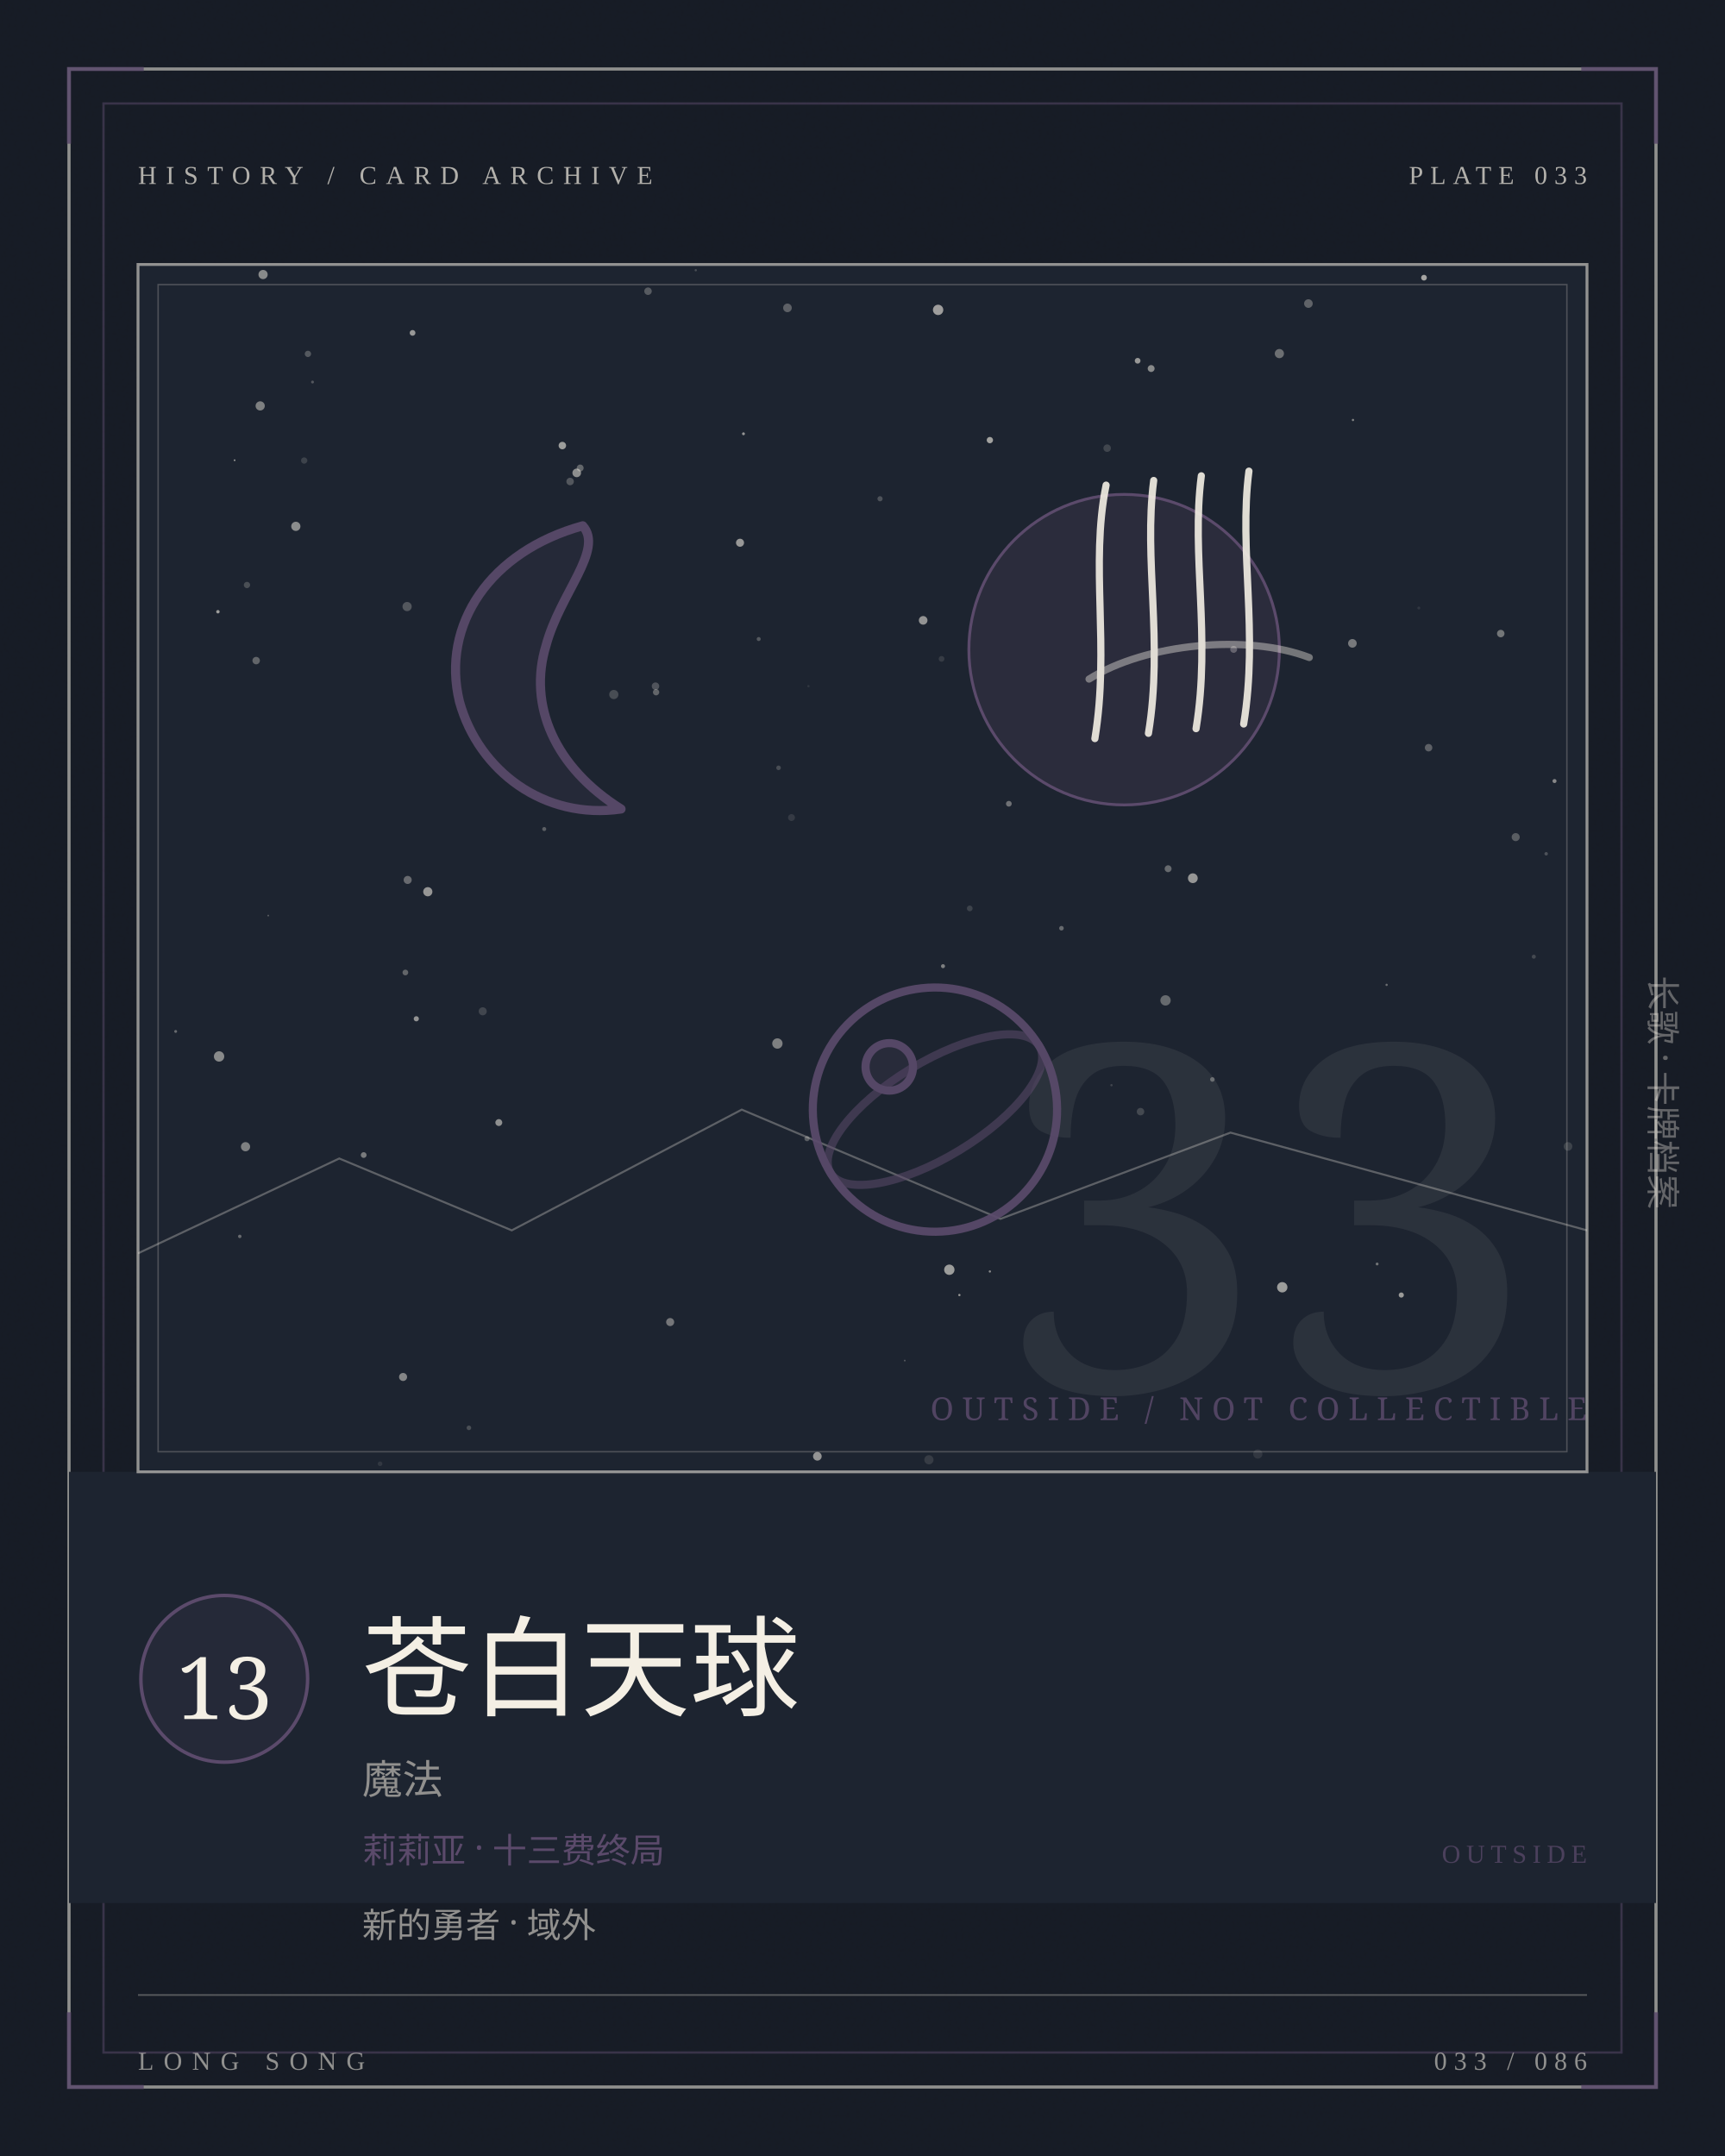
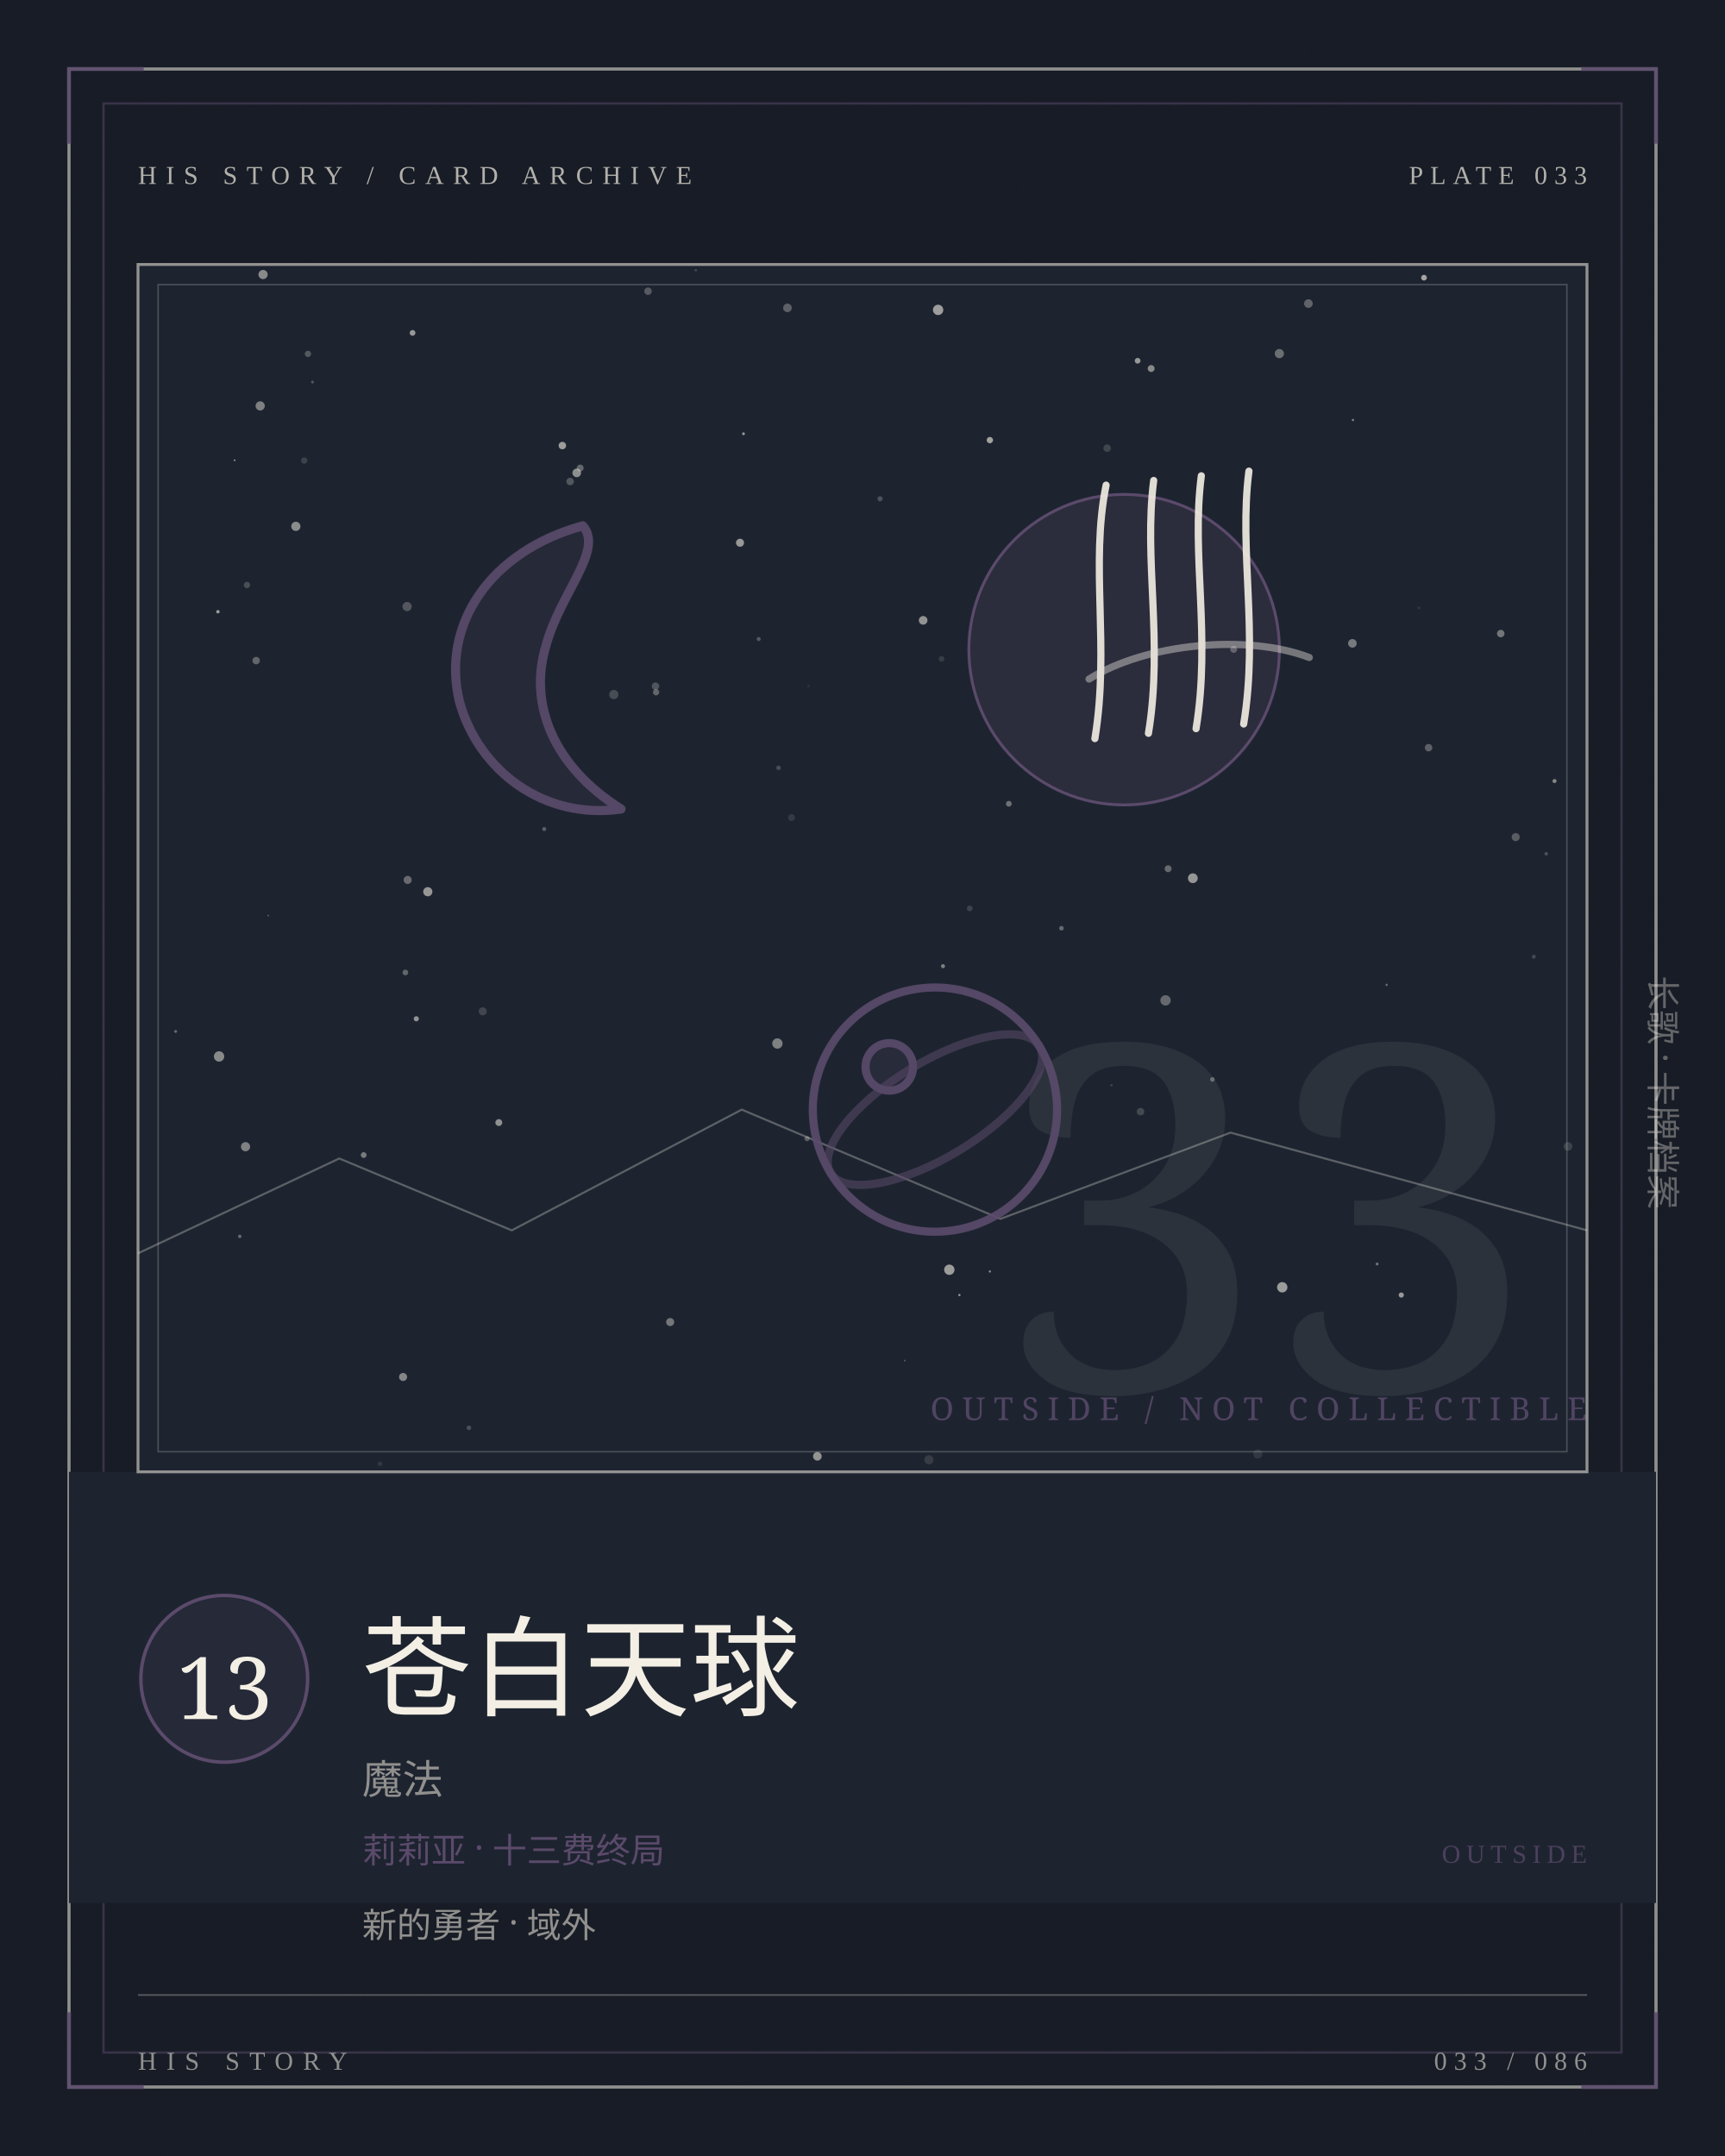
<svg xmlns="http://www.w3.org/2000/svg" width="600" height="750" viewBox="0 0 600 750">
  <defs>
    <clipPath id="artclip">
      <rect x="48" y="92" width="504" height="420" />
    </clipPath>
    <filter id="grain">
      <feTurbulence type="fractalNoise" baseFrequency="0.85" numOctaves="2" stitchTiles="stitch" />
      <feColorMatrix type="matrix" values="0 0 0 0 0  0 0 0 0 0  0 0 0 0 0  0 0 0 0.16 0" />
    </filter>
  </defs>
  <rect width="600" height="750" fill="#171c26" />
  <rect width="600" height="750" fill="#f4efe4" filter="url(#grain)" opacity=".16" />
  <rect x="24" y="24" width="552" height="702" fill="none" stroke="#f4efe4" stroke-width="1.1" opacity=".55" />
  <rect x="36" y="36" width="528" height="678" fill="none" stroke="#5b4a6b" stroke-width=".8" opacity=".5" />
  <path d="M24 50 V24 H50 M550 24 H576 V50 M576 700 V726 H550 M50 726 H24 V700" fill="none" stroke="#5b4a6b" stroke-width="1.4" opacity=".85" />
-   <text x="48" y="64" font-family="Georgia, Times New Roman, serif" font-size="9" fill="#f4efe4" text-anchor="start" letter-spacing="3.2" opacity="0.7">HISTORY / CARD ARCHIVE</text>
+   <text x="48" y="64" font-family="Georgia, Times New Roman, serif" font-size="9" fill="#f4efe4" text-anchor="start" letter-spacing="3.2" opacity="0.7">HIS STORY / CARD ARCHIVE</text>
  <text x="552" y="64" font-family="Georgia, Times New Roman, serif" font-size="9" fill="#f4efe4" text-anchor="end" letter-spacing="2.4" opacity="0.7">PLATE 033</text>
  <rect x="24" y="512" width="552" height="150" fill="#1d2430" />
  <g clip-path="url(#artclip)">
    <rect x="48" y="92" width="504" height="420" fill="#232432" />
    <g transform="translate(48 92)">
      <rect width="504" height="420" fill="#1d2430" />
      <circle cx="100.8" cy="218.2" r="1.6" fill="#f4efe4" opacity="0.56" />
      <circle cx="492.7" cy="179.7" r="0.7" fill="#f4efe4" opacity="0.49" />
      <circle cx="273.1" cy="123.8" r="1.5" fill="#f4efe4" opacity="0.55" />
      <circle cx="422.6" cy="54.1" r="0.4" fill="#f4efe4" opacity="0.47" />
      <circle cx="497.4" cy="306.8" r="1.5" fill="#f4efe4" opacity="0.15" />
      <circle cx="347.7" cy="33.5" r="1.0" fill="#f4efe4" opacity="0.57" />
      <circle cx="474.0" cy="128.4" r="1.3" fill="#f4efe4" opacity="0.40" />
      <circle cx="57.8" cy="68.2" r="1.1" fill="#f4efe4" opacity="0.15" />
      <circle cx="296.3" cy="350.3" r="0.4" fill="#f4efe4" opacity="0.49" />
      <circle cx="357.4" cy="256.0" r="1.8" fill="#f4efe4" opacity="0.34" />
      <circle cx="95.5" cy="23.8" r="1.0" fill="#f4efe4" opacity="0.57" />
      <circle cx="119.9" cy="259.8" r="1.4" fill="#f4efe4" opacity="0.17" />
      <circle cx="397.0" cy="31.0" r="1.6" fill="#f4efe4" opacity="0.37" />
      <circle cx="147.6" cy="63.0" r="1.3" fill="#f4efe4" opacity="0.59" />
      <circle cx="278.3" cy="15.8" r="1.8" fill="#f4efe4" opacity="0.60" />
      <circle cx="285.7" cy="358.5" r="0.4" fill="#f4efe4" opacity="0.57" />
      <circle cx="337.1" cy="63.9" r="1.3" fill="#f4efe4" opacity="0.17" />
      <circle cx="321.2" cy="230.9" r="0.8" fill="#f4efe4" opacity="0.34" />
      <circle cx="479.2" cy="199.2" r="1.4" fill="#f4efe4" opacity="0.28" />
      <circle cx="194.0" cy="2.0" r="0.4" fill="#f4efe4" opacity="0.20" />
      <circle cx="225.9" cy="15.1" r="1.5" fill="#f4efe4" opacity="0.30" />
      <circle cx="233.2" cy="146.7" r="0.4" fill="#f4efe4" opacity="0.09" />
      <circle cx="209.4" cy="96.8" r="1.4" fill="#f4efe4" opacity="0.57" />
      <circle cx="92.2" cy="387.0" r="1.4" fill="#f4efe4" opacity="0.48" />
      <circle cx="445.5" cy="119.5" r="0.5" fill="#f4efe4" opacity="0.09" />
      <circle cx="222.4" cy="271.0" r="1.8" fill="#f4efe4" opacity="0.45" />
      <circle cx="43.5" cy="3.5" r="1.6" fill="#f4efe4" opacity="0.50" />
      <circle cx="54.9" cy="91.1" r="1.6" fill="#f4efe4" opacity="0.51" />
      <circle cx="141.3" cy="196.4" r="0.7" fill="#f4efe4" opacity="0.29" />
      <circle cx="296.3" cy="61.1" r="1.1" fill="#f4efe4" opacity="0.62" />
      <circle cx="180.2" cy="148.8" r="1.1" fill="#f4efe4" opacity="0.32" />
      <circle cx="222.8" cy="175.1" r="0.8" fill="#f4efe4" opacity="0.20" />
      <circle cx="33.6" cy="68.1" r="0.3" fill="#f4efe4" opacity="0.60" />
      <circle cx="152.6" cy="72.5" r="1.5" fill="#f4efe4" opacity="0.52" />
      <circle cx="422.4" cy="131.8" r="1.5" fill="#f4efe4" opacity="0.42" />
      <circle cx="84.2" cy="417.2" r="0.8" fill="#f4efe4" opacity="0.10" />
      <circle cx="352.4" cy="36.2" r="1.2" fill="#f4efe4" opacity="0.50" />
      <circle cx="227.3" cy="192.4" r="1.2" fill="#f4efe4" opacity="0.11" />
      <circle cx="358.3" cy="210.2" r="1.2" fill="#f4efe4" opacity="0.34" />
      <circle cx="439.4" cy="358.5" r="0.9" fill="#f4efe4" opacity="0.58" />
      <circle cx="366.9" cy="213.5" r="1.7" fill="#f4efe4" opacity="0.56" />
      <circle cx="266.7" cy="381.3" r="0.3" fill="#f4efe4" opacity="0.26" />
      <circle cx="37.9" cy="111.5" r="1.1" fill="#f4efe4" opacity="0.21" />
      <circle cx="78.5" cy="309.8" r="1.0" fill="#f4efe4" opacity="0.43" />
      <circle cx="150.3" cy="75.5" r="1.3" fill="#f4efe4" opacity="0.25" />
      <circle cx="125.5" cy="298.5" r="1.2" fill="#f4efe4" opacity="0.53" />
      <circle cx="210.6" cy="58.9" r="0.5" fill="#f4efe4" opacity="0.56" />
      <circle cx="447.3" cy="4.6" r="1.0" fill="#f4efe4" opacity="0.63" />
      <circle cx="279.5" cy="137.2" r="1.0" fill="#f4efe4" opacity="0.12" />
      <circle cx="153.8" cy="70.8" r="1.2" fill="#f4efe4" opacity="0.33" />
      <circle cx="13.1" cy="266.8" r="0.5" fill="#f4efe4" opacity="0.35" />
      <circle cx="180.0" cy="146.7" r="1.3" fill="#f4efe4" opacity="0.24" />
      <circle cx="177.4" cy="9.3" r="1.3" fill="#f4efe4" opacity="0.27" />
      <circle cx="302.9" cy="187.6" r="1.0" fill="#f4efe4" opacity="0.38" />
      <circle cx="338.6" cy="285.5" r="0.4" fill="#f4efe4" opacity="0.17" />
      <circle cx="60.7" cy="40.9" r="0.5" fill="#f4efe4" opacity="0.25" />
      <circle cx="35.4" cy="338.1" r="0.6" fill="#f4efe4" opacity="0.35" />
      <circle cx="275.1" cy="415.8" r="1.6" fill="#f4efe4" opacity="0.12" />
      <circle cx="27.8" cy="120.8" r="0.6" fill="#f4efe4" opacity="0.59" />
      <circle cx="407.1" cy="13.6" r="1.5" fill="#f4efe4" opacity="0.31" />
      <circle cx="448.9" cy="168.1" r="1.3" fill="#f4efe4" opacity="0.30" />
      <circle cx="185.1" cy="367.9" r="1.4" fill="#f4efe4" opacity="0.41" />
      <circle cx="280.0" cy="244.1" r="0.7" fill="#f4efe4" opacity="0.45" />
      <circle cx="42.5" cy="49.2" r="1.6" fill="#f4efe4" opacity="0.45" />
      <circle cx="485.5" cy="240.8" r="0.7" fill="#f4efe4" opacity="0.18" />
      <circle cx="215.9" cy="130.3" r="0.7" fill="#f4efe4" opacity="0.26" />
      <circle cx="373.7" cy="283.5" r="0.8" fill="#f4efe4" opacity="0.33" />
      <circle cx="28.2" cy="275.5" r="1.8" fill="#f4efe4" opacity="0.50" />
      <circle cx="289.3" cy="224.0" r="1.0" fill="#f4efe4" opacity="0.15" />
      <circle cx="258.1" cy="81.5" r="0.9" fill="#f4efe4" opacity="0.23" />
      <circle cx="93.6" cy="119.0" r="1.6" fill="#f4efe4" opacity="0.25" />
      <circle cx="115.1" cy="404.7" r="0.8" fill="#f4efe4" opacity="0.21" />
      <circle cx="434.3" cy="250.6" r="0.4" fill="#f4efe4" opacity="0.36" />
      <circle cx="381.1" cy="133.9" r="1.2" fill="#f4efe4" opacity="0.35" />
      <circle cx="37.4" cy="306.9" r="1.6" fill="#f4efe4" opacity="0.45" />
      <circle cx="236.3" cy="414.6" r="1.5" fill="#f4efe4" opacity="0.55" />
      <circle cx="282.2" cy="349.7" r="1.8" fill="#f4efe4" opacity="0.59" />
      <circle cx="348.7" cy="294.7" r="1.3" fill="#f4efe4" opacity="0.18" />
      <circle cx="93.0" cy="246.3" r="1.0" fill="#f4efe4" opacity="0.32" />
      <circle cx="389.5" cy="413.8" r="1.6" fill="#f4efe4" opacity="0.10" />
      <circle cx="96.8" cy="262.4" r="0.9" fill="#f4efe4" opacity="0.55" />
      <circle cx="431.0" cy="347.7" r="0.5" fill="#f4efe4" opacity="0.39" />
      <circle cx="165.5" cy="149.6" r="1.6" fill="#f4efe4" opacity="0.20" />
      <circle cx="232.7" cy="304.1" r="0.9" fill="#f4efe4" opacity="0.28" />
      <circle cx="59.1" cy="31.1" r="1.1" fill="#f4efe4" opacity="0.26" />
      <circle cx="93.8" cy="214.1" r="1.4" fill="#f4efe4" opacity="0.35" />
      <circle cx="41.1" cy="137.8" r="1.3" fill="#f4efe4" opacity="0.32" />
      <circle cx="489.8" cy="205.0" r="0.6" fill="#f4efe4" opacity="0.23" />
      <circle cx="398.0" cy="355.8" r="1.8" fill="#f4efe4" opacity="0.59" />
      <circle cx="45.3" cy="226.5" r="0.3" fill="#f4efe4" opacity="0.27" />
      <circle cx="343" cy="134" r="54" fill="#5b4a6b" opacity=".22" />
      <circle cx="343" cy="134" r="54" fill="none" stroke="#5b4a6b" stroke-width="1" />
      <path d="M 0 344 L 70 311 L 130 336 L 210 294 L 300 332 L 380 302 L 504 336" fill="none" stroke="#f4efe4" stroke-width=".7" opacity=".3" />
    </g>
    <text x="552" y="494" font-family="Georgia,serif" font-size="11" letter-spacing="3" fill="#5b4a6b" text-anchor="end" opacity=".85">OUTSIDE / NOT COLLECTIBLE</text>
    <text x="534" y="484" font-family="Georgia, serif" font-size="168" fill="#f4efe4" opacity=".07" text-anchor="end">33</text>
    <g transform="translate(266.2 327.0) rotate(-6.286759 59.0 59.0) scale(1.18)" color="#5b4a6b" opacity="0.9" fill="none" stroke="currentColor" stroke-width="2.4" stroke-linecap="round" stroke-linejoin="round">
      <circle cx="50" cy="50" r="36" />
      <ellipse cx="50" cy="50" rx="36" ry="14" transform="rotate(-25 50 50)" opacity=".6" />
      <circle cx="38" cy="36" r="7" fill="currentColor" fill-opacity=".2" />
    </g>
    <g transform="translate(363.9 157.6) rotate(-5.599181 52.0 52.0) scale(1.04)" color="#f4efe4" opacity="0.9" fill="none" stroke="currentColor" stroke-width="2.4" stroke-linecap="round" stroke-linejoin="round">
      <path d="M24 8 C16 34 20 62 12 92 M40 8 C34 34 38 62 30 92 M56 8 C50 34 54 62 46 92 M72 8 C66 34 70 62 62 92" />
      <path d="M12 72 C32 62 66 62 86 72" opacity=".45" />
    </g>
    <g transform="translate(118.1 168.8) rotate(3.012629 66.0 66.0) scale(1.32)" color="#5b4a6b" opacity="0.9" fill="none" stroke="currentColor" stroke-width="2.4" stroke-linecap="round" stroke-linejoin="round">
      <path d="M62 10 C38 18 26 38 32 58 C38 76 56 88 76 84 C58 74 50 58 54 42 C57 28 68 16 62 10 Z" fill="currentColor" fill-opacity=".15" />
    </g>
  </g>
  <rect x="48" y="92" width="504" height="420" fill="none" stroke="#f4efe4" stroke-width="1" opacity=".55" />
  <rect x="55" y="99" width="490" height="406" fill="none" stroke="#f4efe4" stroke-width=".5" opacity=".22" />
  <circle cx="78" cy="584" r="29" fill="#5b4a6b" opacity=".14" />
  <circle cx="78" cy="584" r="29" fill="none" stroke="#5b4a6b" stroke-width="1.2" />
  <text x="78" y="598" font-family="Georgia, serif" font-size="30" fill="#f4efe4" text-anchor="middle">13</text>
  <text x="126" y="594" font-family="Noto Serif SC, Songti SC, SimSun, serif" font-size="38" fill="#f4efe4" text-anchor="start" letter-spacing="0" opacity="1" font-weight="500">苍白天球</text>
  <text x="126" y="624" font-family="Noto Serif SC, Songti SC, SimSun, serif" font-size="14" fill="#91908e" text-anchor="start" letter-spacing="0" opacity="1" font-weight="400">魔法</text>
  <text x="126" y="648" font-family="Noto Serif SC, Songti SC, SimSun, serif" font-size="12" fill="#5b4a6b" text-anchor="start" letter-spacing="0" opacity="1" font-weight="400">莉莉亚 · 十三费终局</text>
  <text x="126" y="674" font-family="Noto Serif SC, Songti SC, SimSun, serif" font-size="12" fill="#91908e" text-anchor="start" letter-spacing="0" opacity="1" font-weight="400">新的勇者 · 域外</text>
  <text x="552" y="648" font-family="Georgia, Times New Roman, serif" font-size="9" fill="#5b4a6b" text-anchor="end" letter-spacing="2" opacity="0.75">OUTSIDE</text>
  <text x="552" y="674" font-family="Georgia, Times New Roman, serif" font-size="9" fill="#91908e" text-anchor="end" letter-spacing="1.2" opacity="0.75" />
  <line x1="48" y1="694" x2="552" y2="694" stroke="#f4efe4" stroke-width=".6" opacity=".28" />
  <text x="574" y="380" font-family="Noto Serif SC, Songti SC, serif" font-size="12" fill="#f4efe4" opacity=".35" transform="rotate(90 574 380)" text-anchor="middle">长歌 · 卡牌档案</text>
-   <text x="48" y="720" font-family="Georgia, Times New Roman, serif" font-size="9" fill="#f4efe4" text-anchor="start" letter-spacing="3.4" opacity="0.55">LONG SONG</text>
+   <text x="48" y="720" font-family="Georgia, Times New Roman, serif" font-size="9" fill="#f4efe4" text-anchor="start" letter-spacing="3.4" opacity="0.55">HIS STORY</text>
  <text x="552" y="720" font-family="Georgia, Times New Roman, serif" font-size="9" fill="#f4efe4" text-anchor="end" letter-spacing="2.4" opacity="0.55">033 / 086</text>
</svg>
